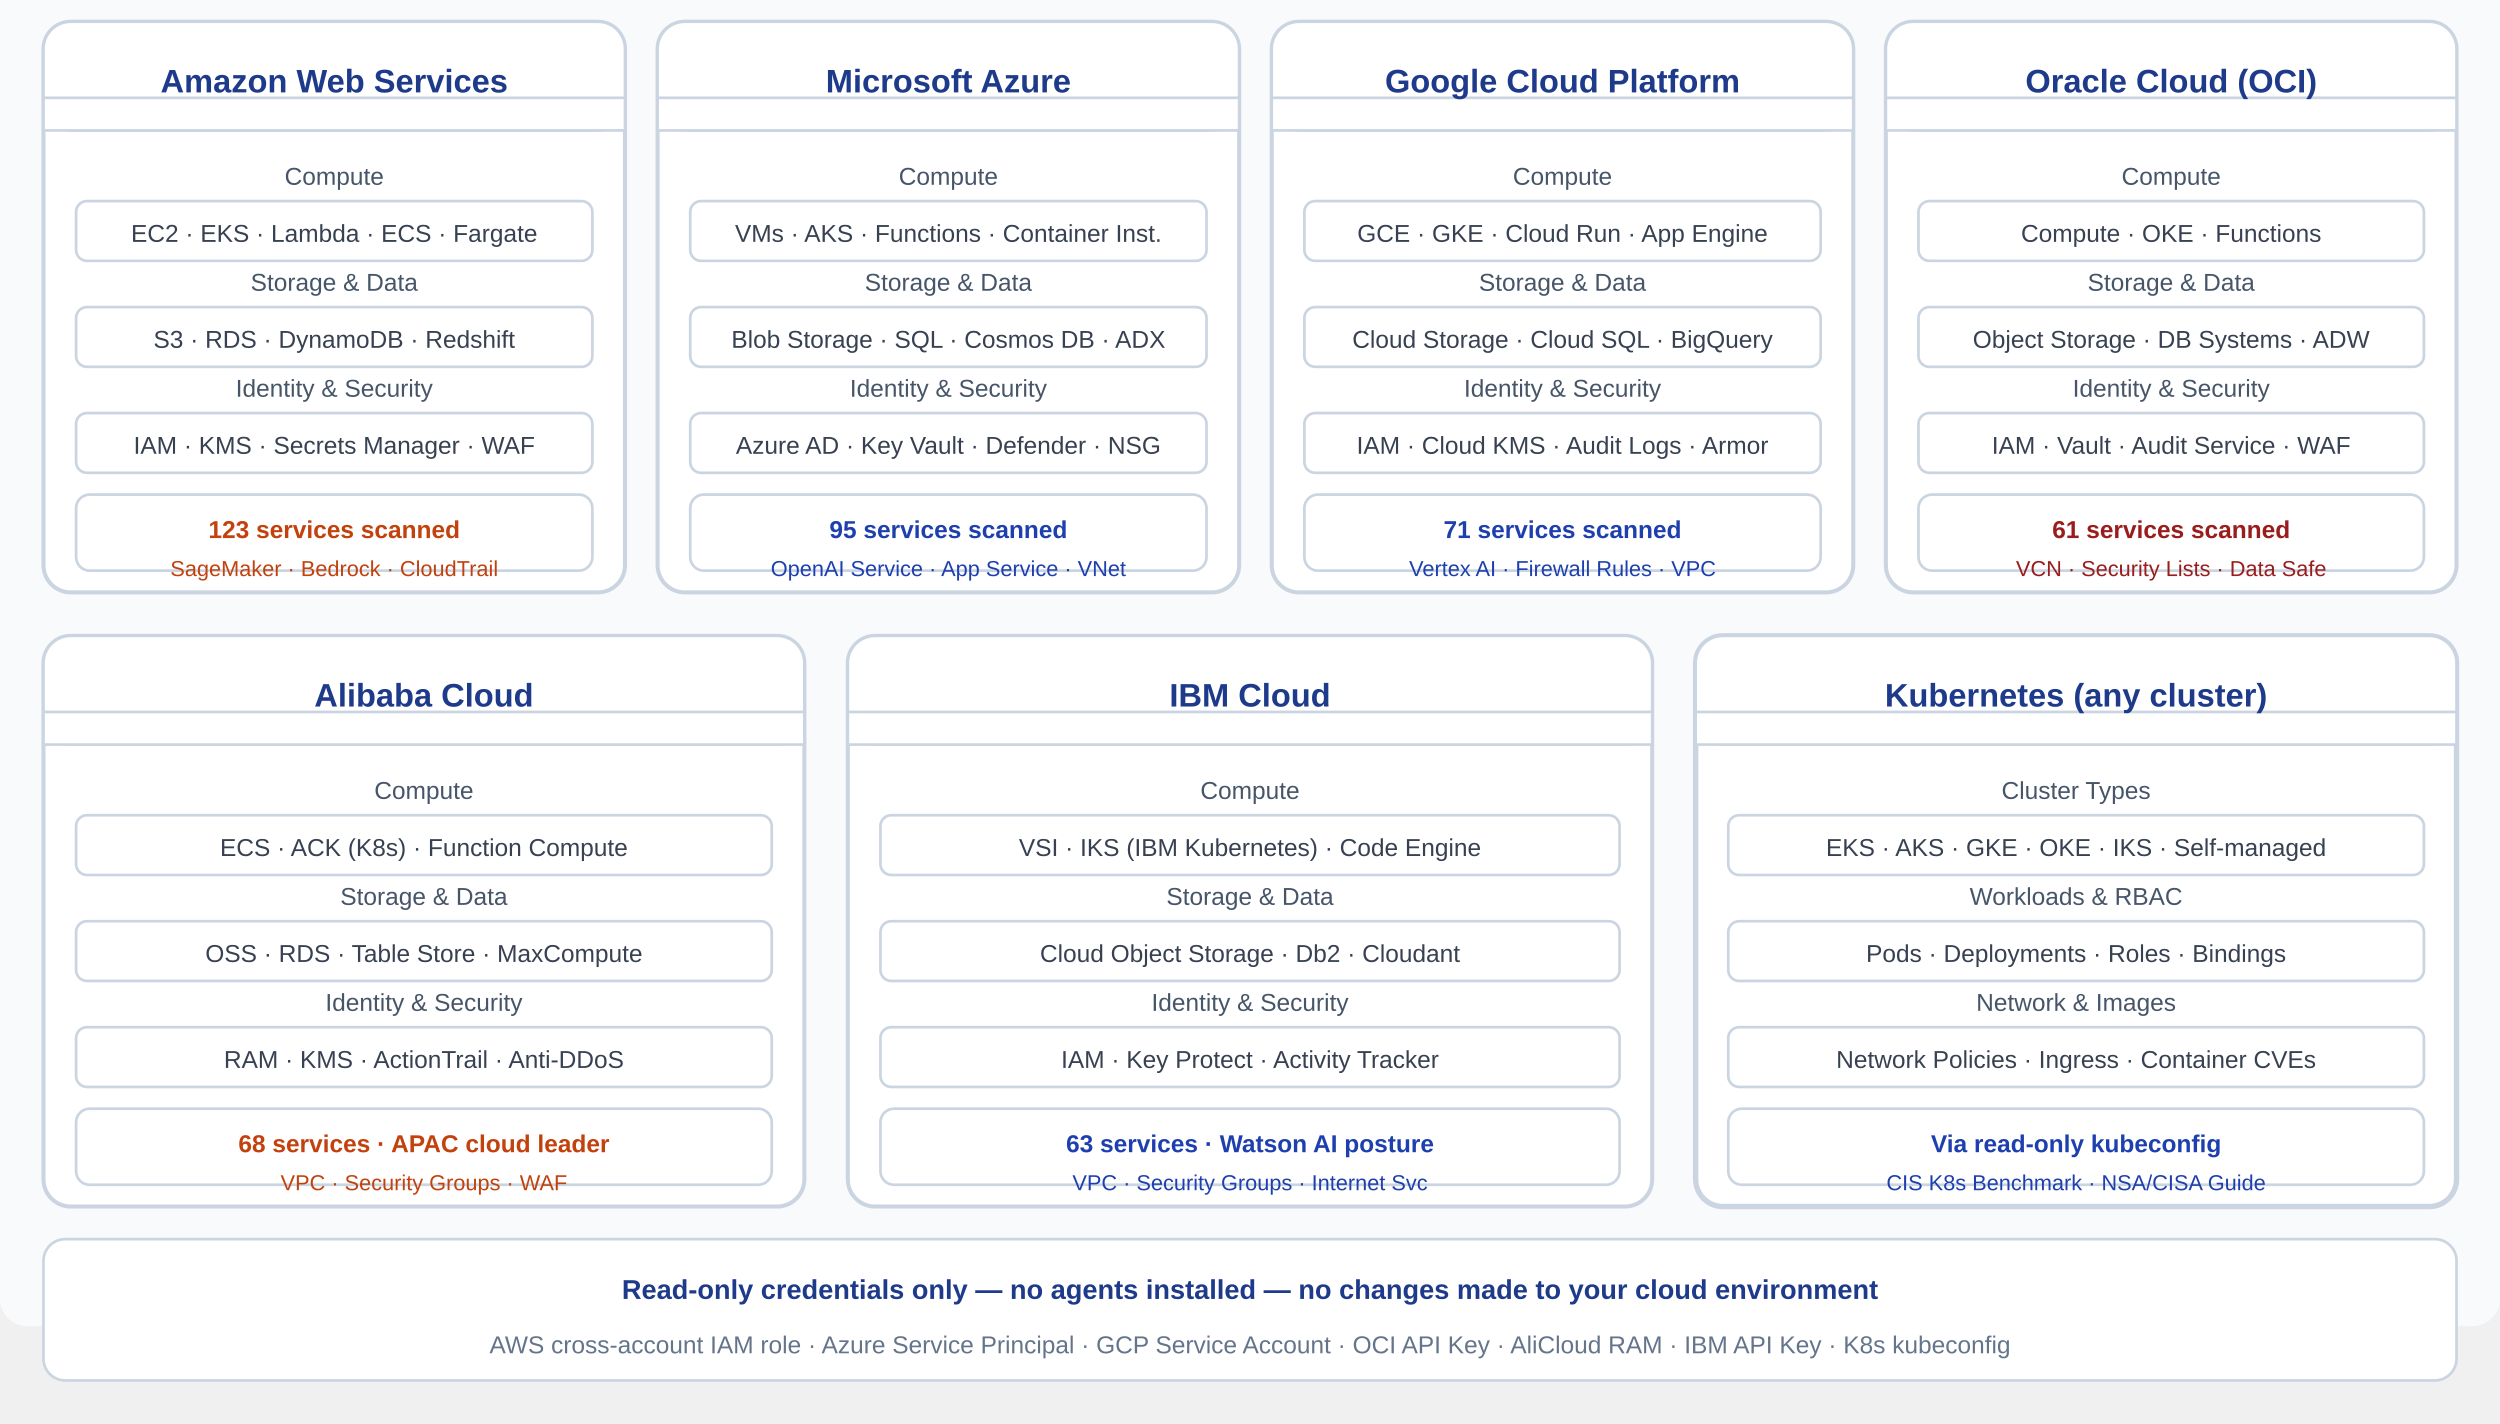
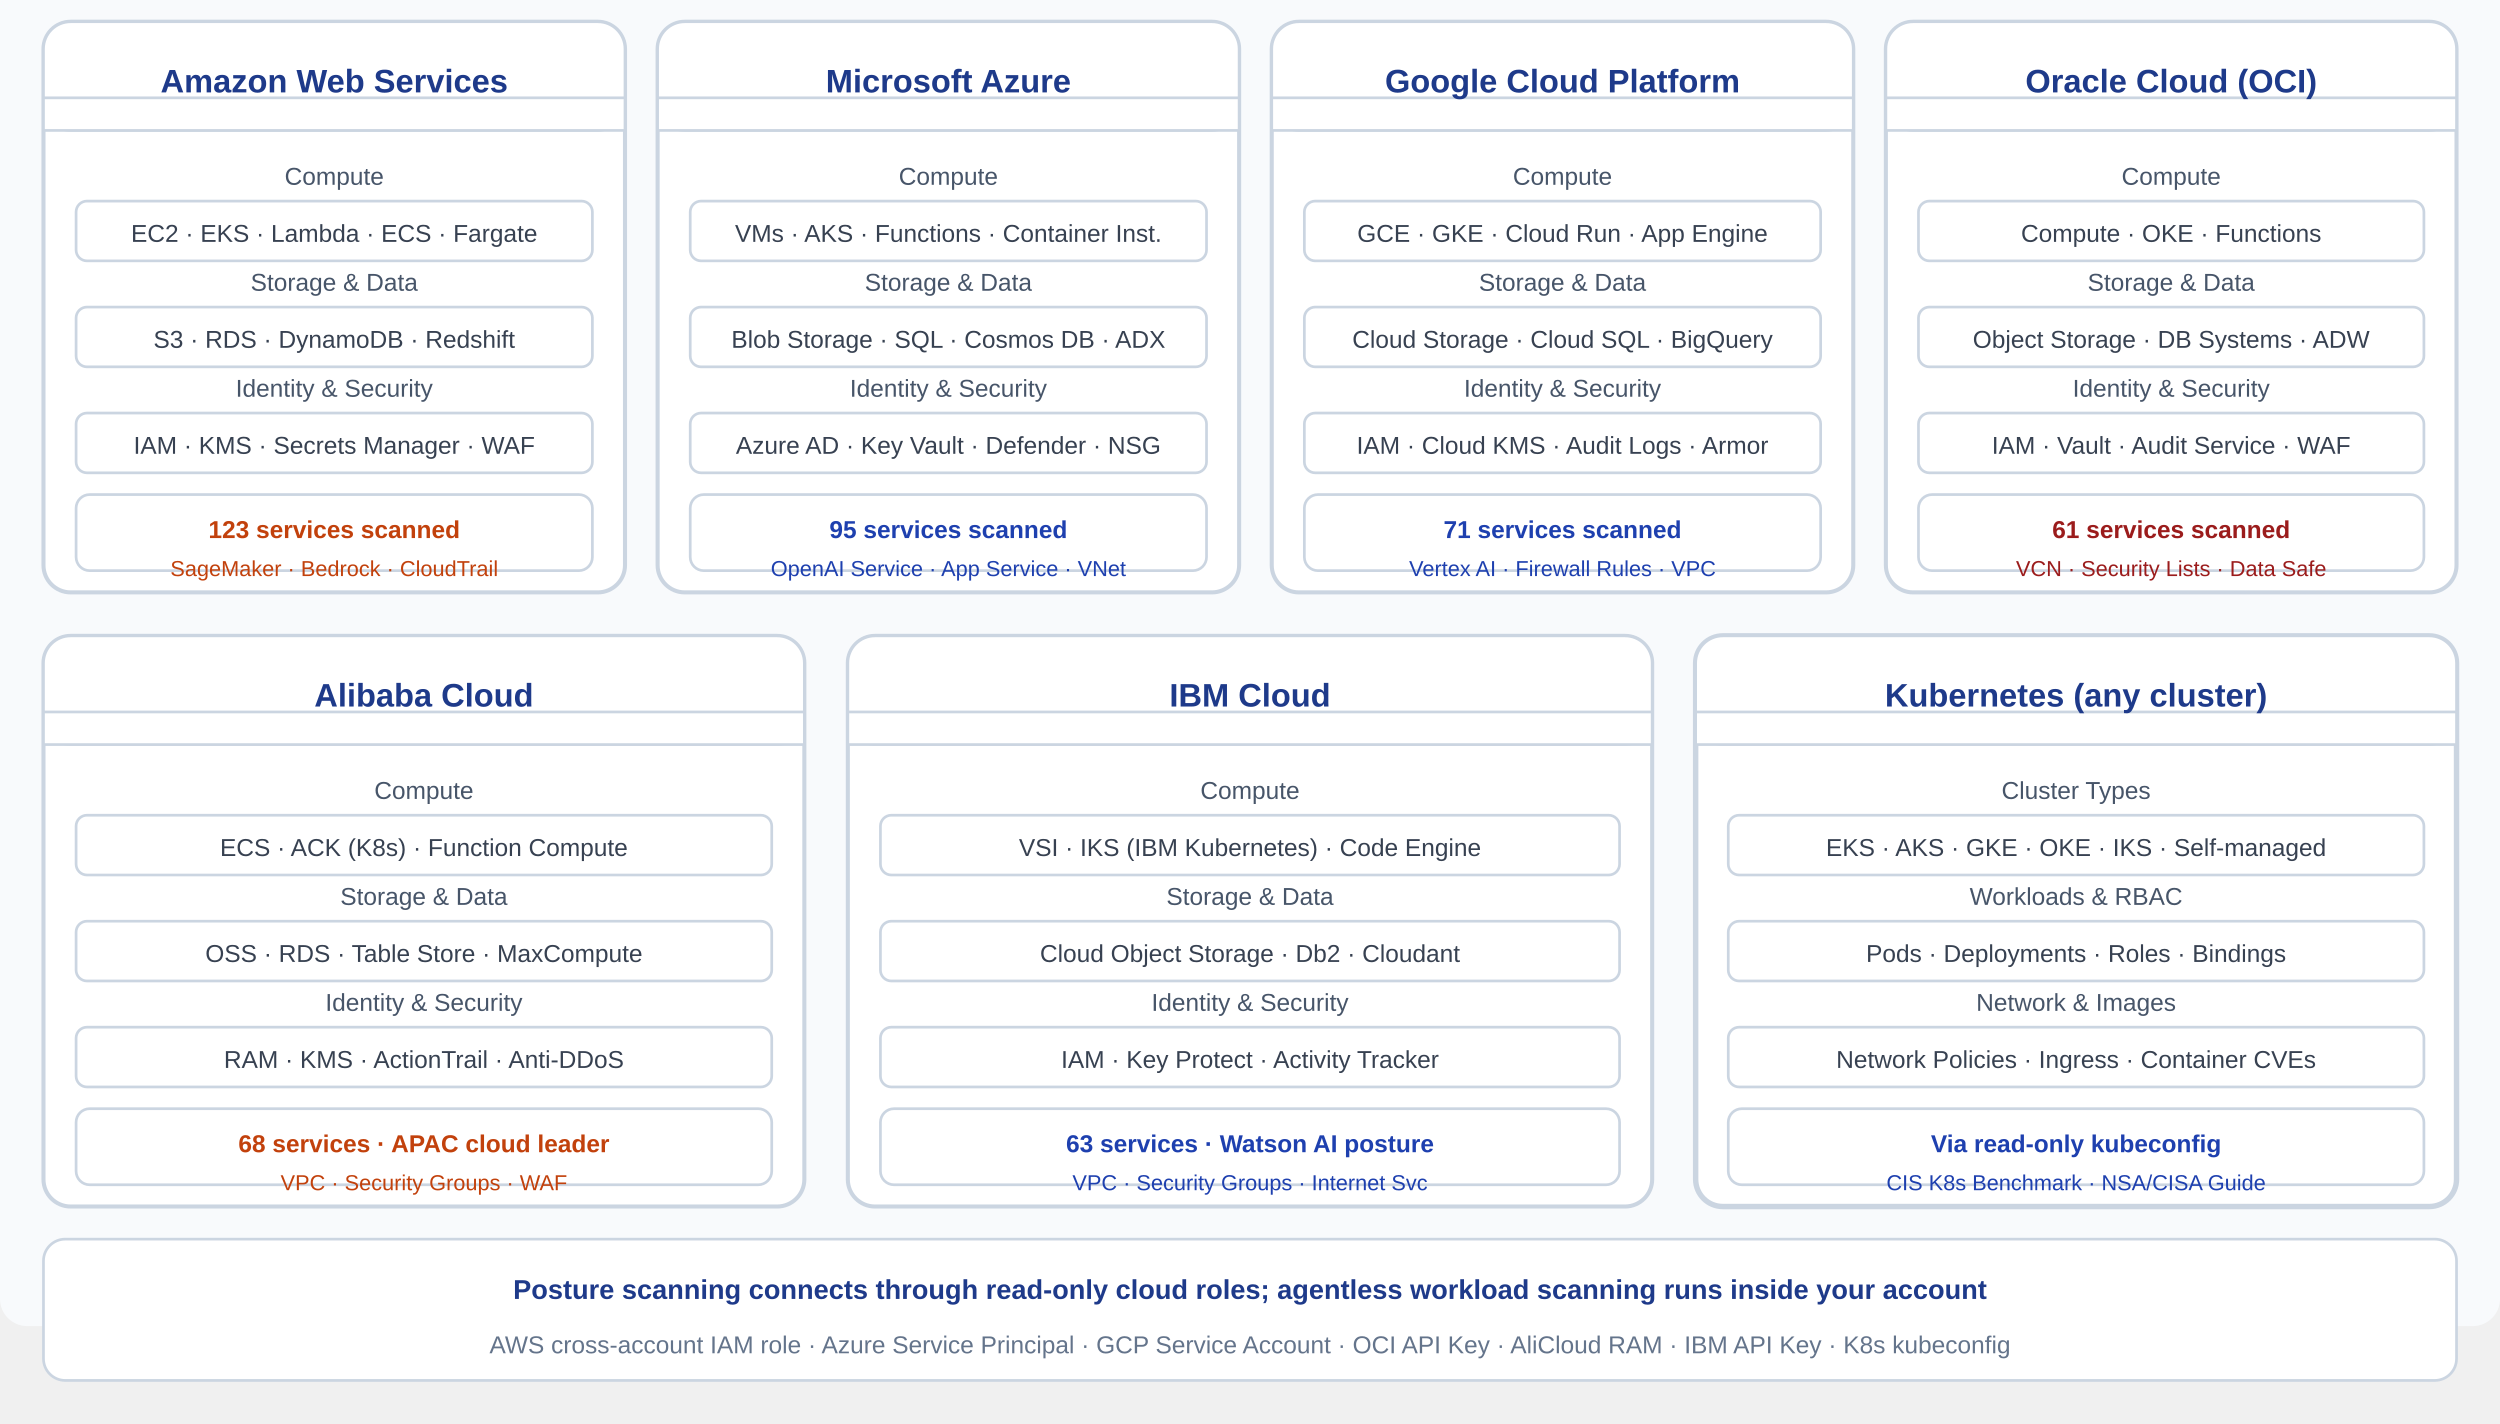
<svg xmlns="http://www.w3.org/2000/svg" viewBox="0 36 920 524" width="920" height="524" font-family="Arial, sans-serif">
  <rect width="920" height="524" fill="#F8FAFC" rx="10" />
  <text x="460" y="26" text-anchor="middle" font-size="9" font-weight="700" fill="#1E40AF" letter-spacing="1.2">MULTI-CLOUD COVERAGE — 7 PROVIDERS · READ-ONLY · AGENTLESS</text>
  <line x1="16" y1="34" x2="904" y2="34" stroke="#CBD5E1" stroke-width="1" />
  <rect x="16" y="44" width="214" height="210" fill="#FFFFFF" stroke="#CBD5E1" stroke-width="1.5" rx="10" />
  <rect x="16" y="44" width="214" height="40" fill="#FFFFFF" rx="10" stroke="#CBD5E1" stroke-width="1" />
  <rect x="16" y="72" width="214" height="12" fill="#FFFFFF" stroke="#CBD5E1" stroke-width="1" />
  <text x="123" y="70" text-anchor="middle" font-size="12" font-weight="700" fill="#1E3A8A">Amazon Web Services</text>
  <text x="123" y="104" text-anchor="middle" font-size="9" fill="#475569">Compute</text>
  <rect x="28" y="110" width="190" height="22" fill="#FFFFFF" stroke="#CBD5E1" stroke-width="1" rx="4" />
  <text x="123" y="125" text-anchor="middle" font-size="9" fill="#374151">EC2 · EKS · Lambda · ECS · Fargate</text>
  <text x="123" y="143" text-anchor="middle" font-size="9" fill="#475569">Storage &amp; Data</text>
  <rect x="28" y="149" width="190" height="22" fill="#FFFFFF" stroke="#CBD5E1" stroke-width="1" rx="4" />
  <text x="123" y="164" text-anchor="middle" font-size="9" fill="#374151">S3 · RDS · DynamoDB · Redshift</text>
  <text x="123" y="182" text-anchor="middle" font-size="9" fill="#475569">Identity &amp; Security</text>
  <rect x="28" y="188" width="190" height="22" fill="#FFFFFF" stroke="#CBD5E1" stroke-width="1" rx="4" />
  <text x="123" y="203" text-anchor="middle" font-size="9" fill="#374151">IAM · KMS · Secrets Manager · WAF</text>
  <rect x="28" y="218" width="190" height="28" fill="#FFFFFF" stroke="#CBD5E1" stroke-width="1" rx="5" />
  <text x="123" y="234" text-anchor="middle" font-size="9" font-weight="700" fill="#C2410C">123 services scanned</text>
  <text x="123" y="248" text-anchor="middle" font-size="8" fill="#C2410C">SageMaker · Bedrock · CloudTrail</text>
  <rect x="242" y="44" width="214" height="210" fill="#FFFFFF" stroke="#CBD5E1" stroke-width="1.5" rx="10" />
  <rect x="242" y="44" width="214" height="40" fill="#FFFFFF" rx="10" stroke="#CBD5E1" stroke-width="1" />
  <rect x="242" y="72" width="214" height="12" fill="#FFFFFF" stroke="#CBD5E1" stroke-width="1" />
  <text x="349" y="70" text-anchor="middle" font-size="12" font-weight="700" fill="#1E3A8A">Microsoft Azure</text>
  <text x="349" y="104" text-anchor="middle" font-size="9" fill="#475569">Compute</text>
  <rect x="254" y="110" width="190" height="22" fill="#FFFFFF" stroke="#CBD5E1" stroke-width="1" rx="4" />
  <text x="349" y="125" text-anchor="middle" font-size="9" fill="#374151">VMs · AKS · Functions · Container Inst.</text>
  <text x="349" y="143" text-anchor="middle" font-size="9" fill="#475569">Storage &amp; Data</text>
  <rect x="254" y="149" width="190" height="22" fill="#FFFFFF" stroke="#CBD5E1" stroke-width="1" rx="4" />
  <text x="349" y="164" text-anchor="middle" font-size="9" fill="#374151">Blob Storage · SQL · Cosmos DB · ADX</text>
  <text x="349" y="182" text-anchor="middle" font-size="9" fill="#475569">Identity &amp; Security</text>
  <rect x="254" y="188" width="190" height="22" fill="#FFFFFF" stroke="#CBD5E1" stroke-width="1" rx="4" />
  <text x="349" y="203" text-anchor="middle" font-size="9" fill="#374151">Azure AD · Key Vault · Defender · NSG</text>
  <rect x="254" y="218" width="190" height="28" fill="#FFFFFF" stroke="#CBD5E1" stroke-width="1" rx="5" />
  <text x="349" y="234" text-anchor="middle" font-size="9" font-weight="700" fill="#1E40AF">95 services scanned</text>
  <text x="349" y="248" text-anchor="middle" font-size="8" fill="#1E40AF">OpenAI Service · App Service · VNet</text>
  <rect x="468" y="44" width="214" height="210" fill="#FFFFFF" stroke="#CBD5E1" stroke-width="1.5" rx="10" />
  <rect x="468" y="44" width="214" height="40" fill="#FFFFFF" rx="10" stroke="#CBD5E1" stroke-width="1" />
  <rect x="468" y="72" width="214" height="12" fill="#FFFFFF" stroke="#CBD5E1" stroke-width="1" />
  <text x="575" y="70" text-anchor="middle" font-size="12" font-weight="700" fill="#1E3A8A">Google Cloud Platform</text>
  <text x="575" y="104" text-anchor="middle" font-size="9" fill="#475569">Compute</text>
  <rect x="480" y="110" width="190" height="22" fill="#FFFFFF" stroke="#CBD5E1" stroke-width="1" rx="4" />
  <text x="575" y="125" text-anchor="middle" font-size="9" fill="#374151">GCE · GKE · Cloud Run · App Engine</text>
  <text x="575" y="143" text-anchor="middle" font-size="9" fill="#475569">Storage &amp; Data</text>
  <rect x="480" y="149" width="190" height="22" fill="#FFFFFF" stroke="#CBD5E1" stroke-width="1" rx="4" />
  <text x="575" y="164" text-anchor="middle" font-size="9" fill="#374151">Cloud Storage · Cloud SQL · BigQuery</text>
  <text x="575" y="182" text-anchor="middle" font-size="9" fill="#475569">Identity &amp; Security</text>
  <rect x="480" y="188" width="190" height="22" fill="#FFFFFF" stroke="#CBD5E1" stroke-width="1" rx="4" />
  <text x="575" y="203" text-anchor="middle" font-size="9" fill="#374151">IAM · Cloud KMS · Audit Logs · Armor</text>
  <rect x="480" y="218" width="190" height="28" fill="#FFFFFF" stroke="#CBD5E1" stroke-width="1" rx="5" />
  <text x="575" y="234" text-anchor="middle" font-size="9" font-weight="700" fill="#1E40AF">71 services scanned</text>
  <text x="575" y="248" text-anchor="middle" font-size="8" fill="#1E40AF">Vertex AI · Firewall Rules · VPC</text>
  <rect x="694" y="44" width="210" height="210" fill="#FFFFFF" stroke="#CBD5E1" stroke-width="1.5" rx="10" />
  <rect x="694" y="44" width="210" height="40" fill="#FFFFFF" rx="10" stroke="#CBD5E1" stroke-width="1" />
  <rect x="694" y="72" width="210" height="12" fill="#FFFFFF" stroke="#CBD5E1" stroke-width="1" />
  <text x="799" y="70" text-anchor="middle" font-size="12" font-weight="700" fill="#1E3A8A">Oracle Cloud (OCI)</text>
  <text x="799" y="104" text-anchor="middle" font-size="9" fill="#475569">Compute</text>
  <rect x="706" y="110" width="186" height="22" fill="#FFFFFF" stroke="#CBD5E1" stroke-width="1" rx="4" />
  <text x="799" y="125" text-anchor="middle" font-size="9" fill="#374151">Compute · OKE · Functions</text>
  <text x="799" y="143" text-anchor="middle" font-size="9" fill="#475569">Storage &amp; Data</text>
  <rect x="706" y="149" width="186" height="22" fill="#FFFFFF" stroke="#CBD5E1" stroke-width="1" rx="4" />
  <text x="799" y="164" text-anchor="middle" font-size="9" fill="#374151">Object Storage · DB Systems · ADW</text>
  <text x="799" y="182" text-anchor="middle" font-size="9" fill="#475569">Identity &amp; Security</text>
  <rect x="706" y="188" width="186" height="22" fill="#FFFFFF" stroke="#CBD5E1" stroke-width="1" rx="4" />
  <text x="799" y="203" text-anchor="middle" font-size="9" fill="#374151">IAM · Vault · Audit Service · WAF</text>
  <rect x="706" y="218" width="186" height="28" fill="#FFFFFF" stroke="#CBD5E1" stroke-width="1" rx="5" />
  <text x="799" y="234" text-anchor="middle" font-size="9" font-weight="700" fill="#9B1C1C">61 services scanned</text>
  <text x="799" y="248" text-anchor="middle" font-size="8" fill="#9B1C1C">VCN · Security Lists · Data Safe</text>
  <rect x="16" y="270" width="280" height="210" fill="#FFFFFF" stroke="#CBD5E1" stroke-width="1.5" rx="10" />
  <rect x="16" y="270" width="280" height="40" fill="#FFFFFF" rx="10" stroke="#CBD5E1" stroke-width="1" />
  <rect x="16" y="298" width="280" height="12" fill="#FFFFFF" stroke="#CBD5E1" stroke-width="1" />
  <text x="156" y="296" text-anchor="middle" font-size="12" font-weight="700" fill="#1E3A8A">Alibaba Cloud</text>
  <text x="156" y="330" text-anchor="middle" font-size="9" fill="#475569">Compute</text>
  <rect x="28" y="336" width="256" height="22" fill="#FFFFFF" stroke="#CBD5E1" stroke-width="1" rx="4" />
  <text x="156" y="351" text-anchor="middle" font-size="9" fill="#374151">ECS · ACK (K8s) · Function Compute</text>
  <text x="156" y="369" text-anchor="middle" font-size="9" fill="#475569">Storage &amp; Data</text>
  <rect x="28" y="375" width="256" height="22" fill="#FFFFFF" stroke="#CBD5E1" stroke-width="1" rx="4" />
  <text x="156" y="390" text-anchor="middle" font-size="9" fill="#374151">OSS · RDS · Table Store · MaxCompute</text>
  <text x="156" y="408" text-anchor="middle" font-size="9" fill="#475569">Identity &amp; Security</text>
  <rect x="28" y="414" width="256" height="22" fill="#FFFFFF" stroke="#CBD5E1" stroke-width="1" rx="4" />
  <text x="156" y="429" text-anchor="middle" font-size="9" fill="#374151">RAM · KMS · ActionTrail · Anti-DDoS</text>
  <rect x="28" y="444" width="256" height="28" fill="#FFFFFF" stroke="#CBD5E1" stroke-width="1" rx="5" />
  <text x="156" y="460" text-anchor="middle" font-size="9" font-weight="700" fill="#C2410C">68 services · APAC cloud leader</text>
  <text x="156" y="474" text-anchor="middle" font-size="8" fill="#C2410C">VPC · Security Groups · WAF</text>
  <rect x="312" y="270" width="296" height="210" fill="#FFFFFF" stroke="#CBD5E1" stroke-width="1.5" rx="10" />
  <rect x="312" y="270" width="296" height="40" fill="#FFFFFF" rx="10" stroke="#CBD5E1" stroke-width="1" />
  <rect x="312" y="298" width="296" height="12" fill="#FFFFFF" stroke="#CBD5E1" stroke-width="1" />
  <text x="460" y="296" text-anchor="middle" font-size="12" font-weight="700" fill="#1E3A8A">IBM Cloud</text>
  <text x="460" y="330" text-anchor="middle" font-size="9" fill="#475569">Compute</text>
  <rect x="324" y="336" width="272" height="22" fill="#FFFFFF" stroke="#CBD5E1" stroke-width="1" rx="4" />
  <text x="460" y="351" text-anchor="middle" font-size="9" fill="#374151">VSI · IKS (IBM Kubernetes) · Code Engine</text>
  <text x="460" y="369" text-anchor="middle" font-size="9" fill="#475569">Storage &amp; Data</text>
  <rect x="324" y="375" width="272" height="22" fill="#FFFFFF" stroke="#CBD5E1" stroke-width="1" rx="4" />
  <text x="460" y="390" text-anchor="middle" font-size="9" fill="#374151">Cloud Object Storage · Db2 · Cloudant</text>
  <text x="460" y="408" text-anchor="middle" font-size="9" fill="#475569">Identity &amp; Security</text>
  <rect x="324" y="414" width="272" height="22" fill="#FFFFFF" stroke="#CBD5E1" stroke-width="1" rx="4" />
  <text x="460" y="429" text-anchor="middle" font-size="9" fill="#374151">IAM · Key Protect · Activity Tracker</text>
  <rect x="324" y="444" width="272" height="28" fill="#FFFFFF" stroke="#CBD5E1" stroke-width="1" rx="5" />
  <text x="460" y="460" text-anchor="middle" font-size="9" font-weight="700" fill="#1E40AF">63 services · Watson AI posture</text>
  <text x="460" y="474" text-anchor="middle" font-size="8" fill="#1E40AF">VPC · Security Groups · Internet Svc</text>
  <rect x="624" y="270" width="280" height="210" fill="#FFFFFF" stroke="#CBD5E1" stroke-width="2" rx="10" />
  <rect x="624" y="270" width="280" height="40" fill="#FFFFFF" rx="10" stroke="#CBD5E1" stroke-width="1" />
  <rect x="624" y="298" width="280" height="12" fill="#FFFFFF" stroke="#CBD5E1" stroke-width="1" />
  <text x="764" y="296" text-anchor="middle" font-size="12" font-weight="700" fill="#1E3A8A">Kubernetes (any cluster)</text>
  <text x="764" y="330" text-anchor="middle" font-size="9" fill="#475569">Cluster Types</text>
  <rect x="636" y="336" width="256" height="22" fill="#FFFFFF" stroke="#CBD5E1" stroke-width="1" rx="4" />
  <text x="764" y="351" text-anchor="middle" font-size="9" fill="#374151">EKS · AKS · GKE · OKE · IKS · Self-managed</text>
  <text x="764" y="369" text-anchor="middle" font-size="9" fill="#475569">Workloads &amp; RBAC</text>
  <rect x="636" y="375" width="256" height="22" fill="#FFFFFF" stroke="#CBD5E1" stroke-width="1" rx="4" />
  <text x="764" y="390" text-anchor="middle" font-size="9" fill="#374151">Pods · Deployments · Roles · Bindings</text>
  <text x="764" y="408" text-anchor="middle" font-size="9" fill="#475569">Network &amp; Images</text>
  <rect x="636" y="414" width="256" height="22" fill="#FFFFFF" stroke="#CBD5E1" stroke-width="1" rx="4" />
  <text x="764" y="429" text-anchor="middle" font-size="9" fill="#374151">Network Policies · Ingress · Container CVEs</text>
  <rect x="636" y="444" width="256" height="28" fill="#FFFFFF" stroke="#CBD5E1" stroke-width="1" rx="5" />
  <text x="764" y="460" text-anchor="middle" font-size="9" font-weight="700" fill="#1E40AF">Via read-only kubeconfig</text>
  <text x="764" y="474" text-anchor="middle" font-size="8" fill="#1E40AF">CIS K8s Benchmark · NSA/CISA Guide</text>
  <rect x="16" y="492" width="888" height="52" fill="#FFFFFF" rx="8" stroke="#CBD5E1" stroke-width="1" />
-   <text x="460" y="514" text-anchor="middle" font-size="10" font-weight="700" fill="#1E3A8A">Read-only credentials only — no agents installed — no changes made to your cloud environment</text>
+   <text x="460" y="514" text-anchor="middle" font-size="10" font-weight="700" fill="#1E3A8A">Posture scanning connects through read-only cloud roles; agentless workload scanning runs inside your account</text>
  <text x="460" y="534" text-anchor="middle" font-size="9" fill="#64748B">AWS cross-account IAM role · Azure Service Principal · GCP Service Account · OCI API Key · AliCloud RAM · IBM API Key · K8s kubeconfig</text>
</svg>
